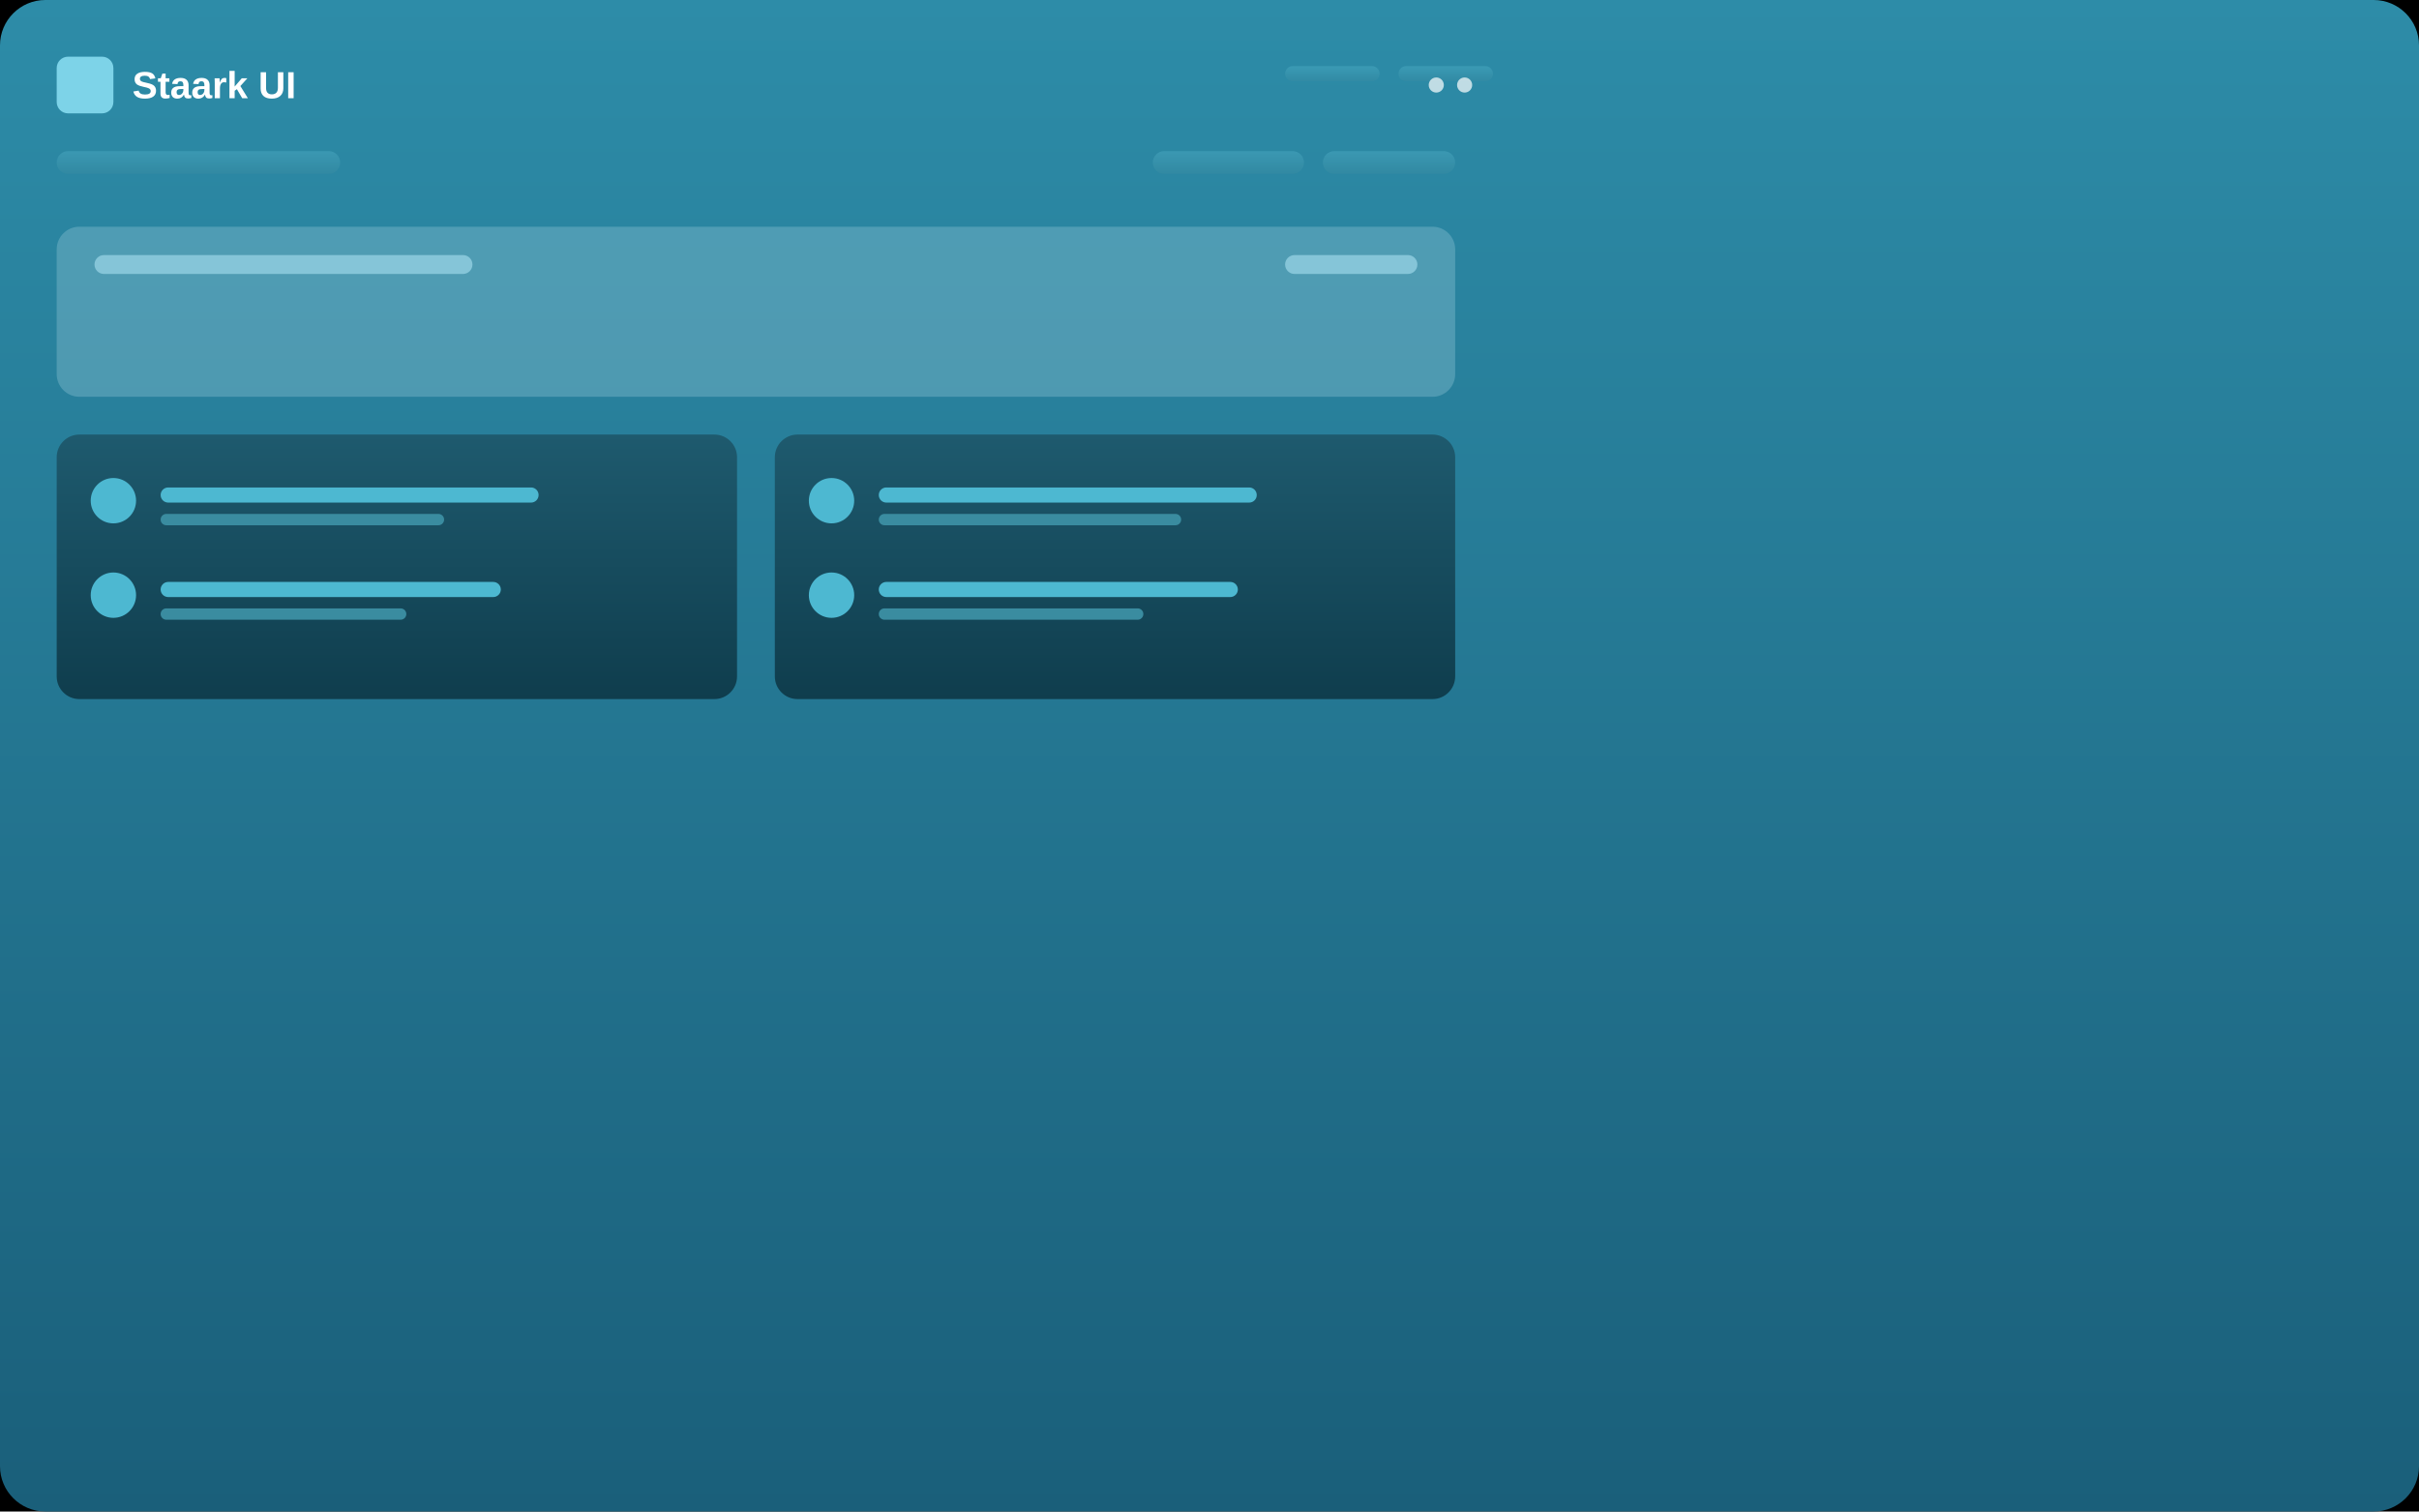
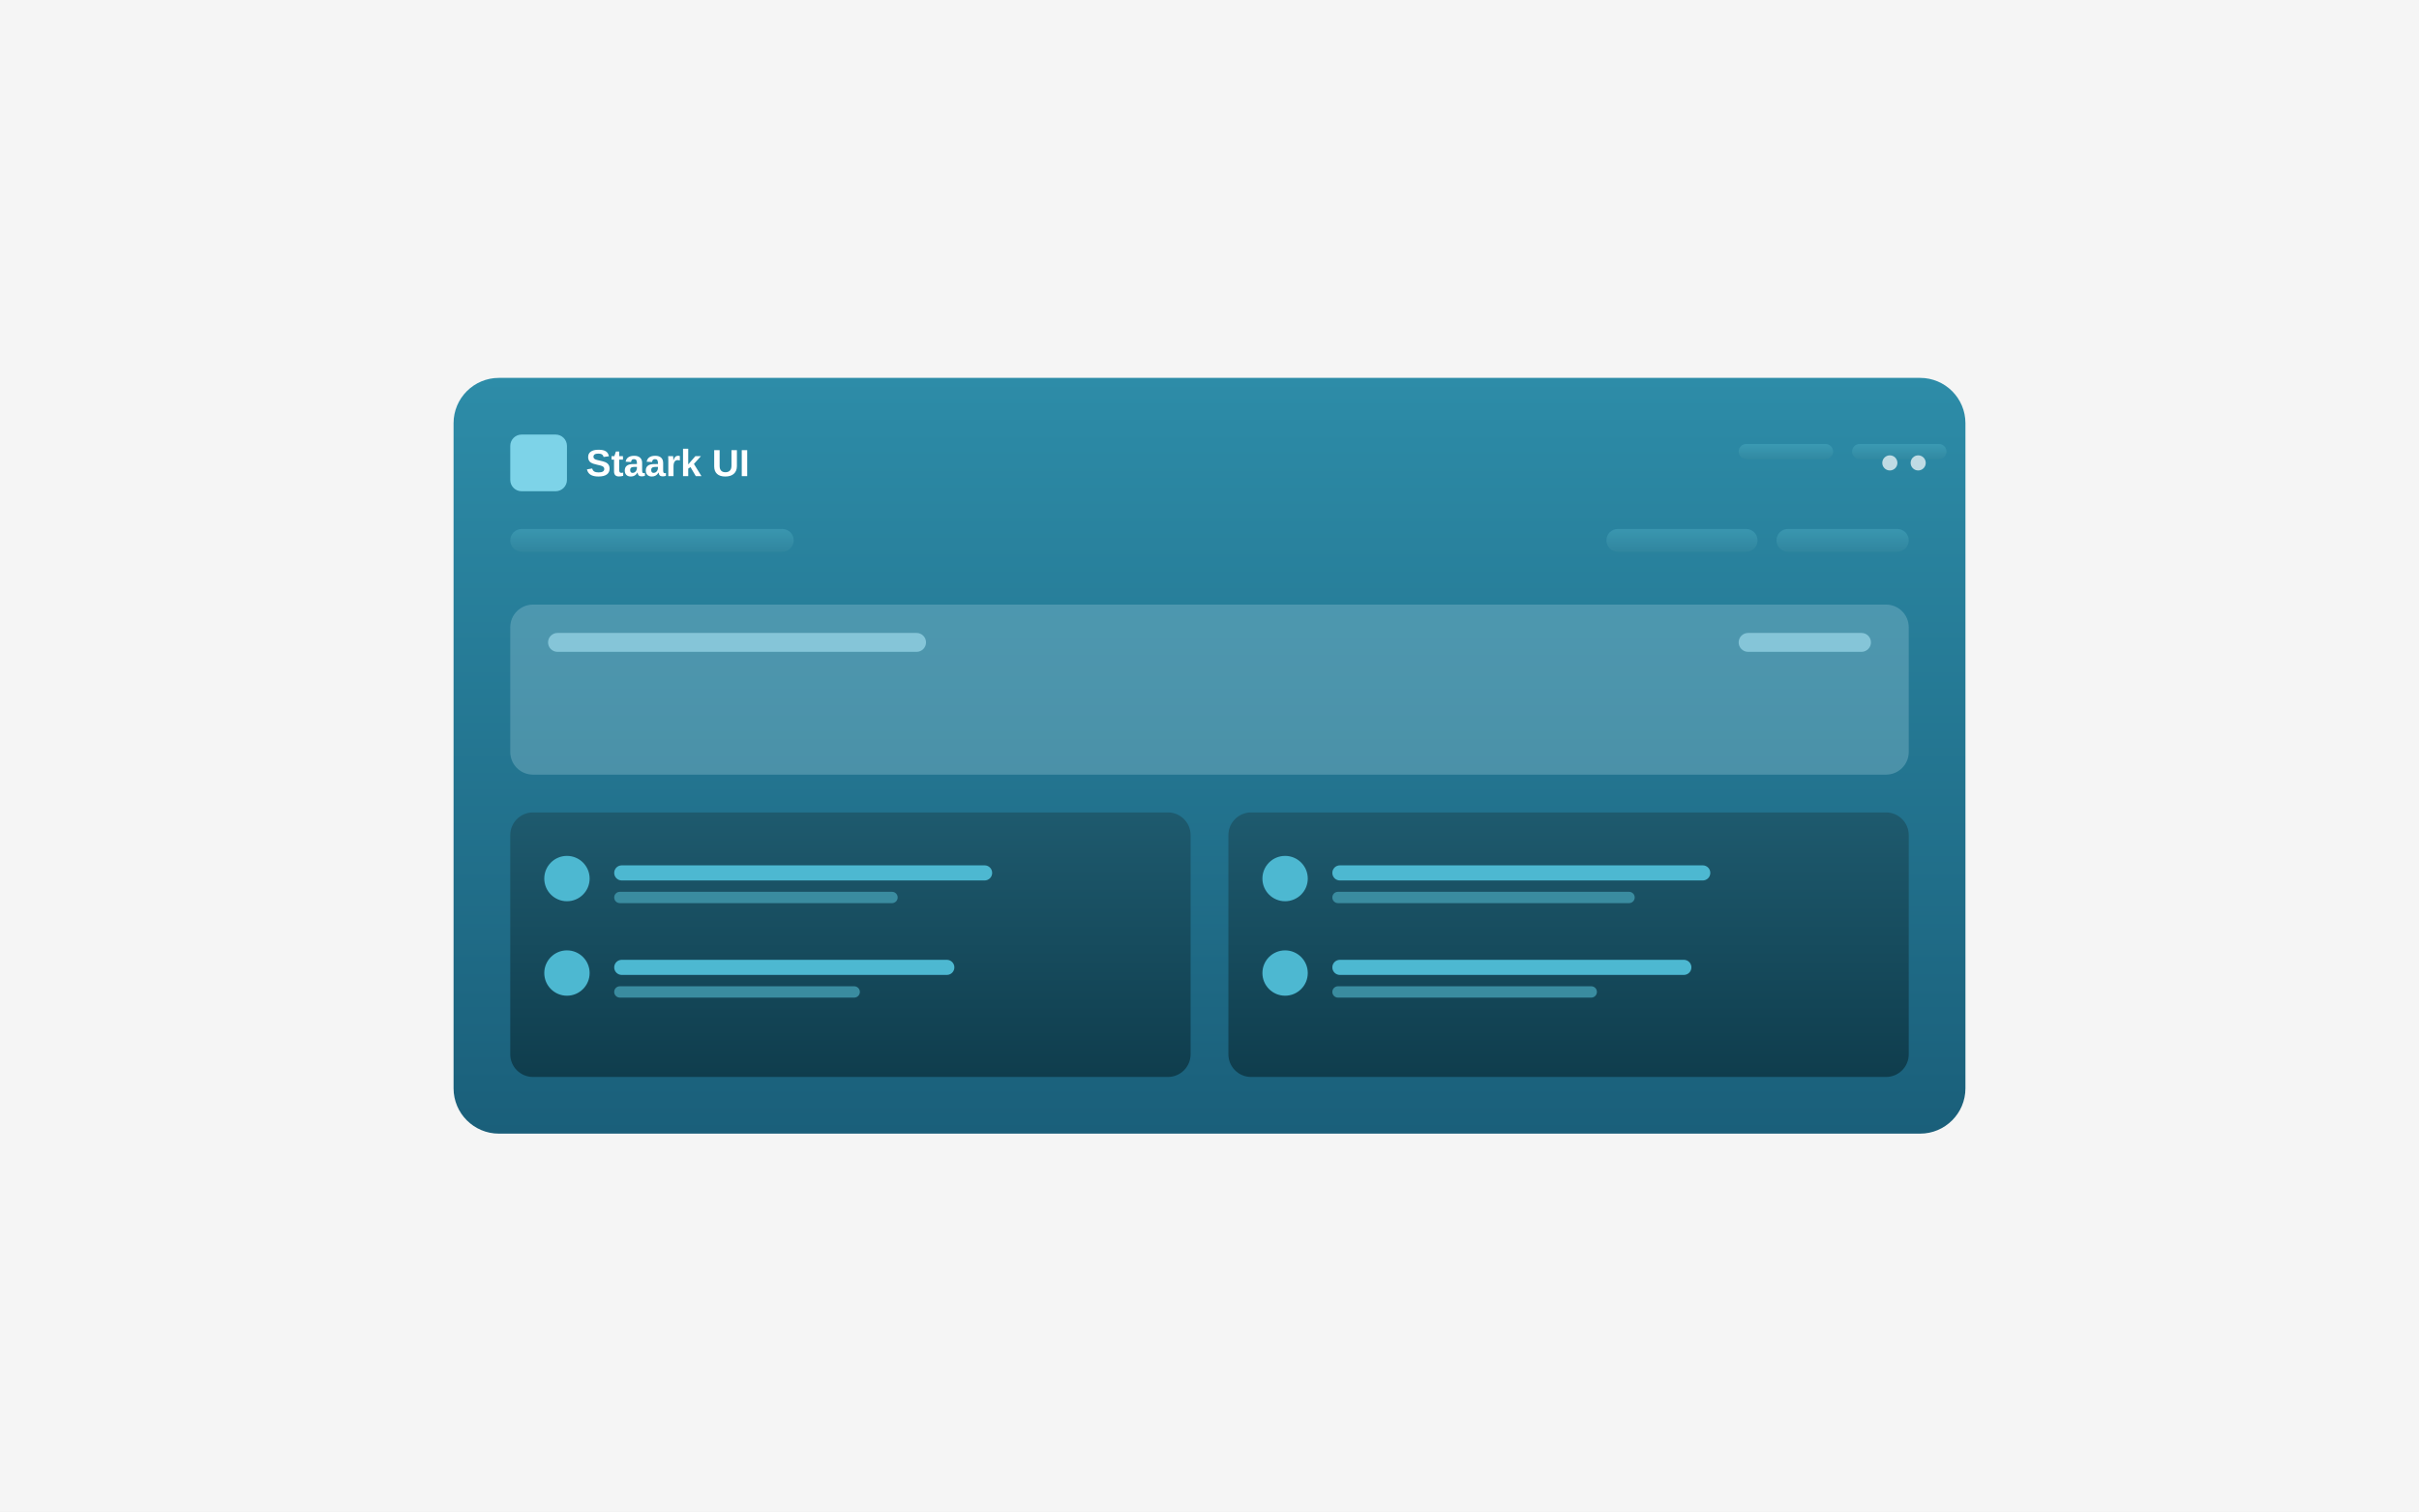
<svg xmlns="http://www.w3.org/2000/svg" viewBox="0 0 1280 800">
-   <rect width="1280" height="800" fill="" />
-   <g transform="">
-     <rect width="1280" height="800" rx="24" fill="url(#gradient1)" />
+   <rect width="1280" height="800" fill="#f5f5f5" />
+   <g transform="translate(240, 200)">
+     <rect width="800" height="400" rx="24" fill="url(#gradient1)" />
    <defs>
      <linearGradient id="gradient1" x1="0%" y1="0%" x2="0%" y2="100%">
        <stop offset="0%" style="stop-color:#2d8ca8;stop-opacity:1" />
        <stop offset="100%" style="stop-color:#1a5f7a;stop-opacity:1" />
      </linearGradient>
      <linearGradient id="gradient2" x1="0%" y1="0%" x2="0%" y2="100%">
        <stop offset="0%" style="stop-color:#52b2c9;stop-opacity:0.4" />
        <stop offset="100%" style="stop-color:#3a8ca0;stop-opacity:0.4" />
      </linearGradient>
      <linearGradient id="gradient3" x1="0%" y1="0%" x2="0%" y2="100%">
        <stop offset="0%" style="stop-color:#1e5a6e;stop-opacity:1" />
        <stop offset="100%" style="stop-color:#0f3d4d;stop-opacity:1" />
      </linearGradient>
    </defs>
    <g transform="translate(30, 30)">
      <rect width="30" height="30" rx="6" fill="#7dd3e8" />
      <text x="40" y="22" font-family="Arial, sans-serif" font-size="20" font-weight="bold" fill="white">Staark UI</text>
      <rect x="650" y="5" width="50" height="8" rx="4" fill="url(#gradient2)" />
      <rect x="710" y="5" width="50" height="8" rx="4" fill="url(#gradient2)" />
      <circle cx="730" cy="15" r="4" fill="white" opacity="0.7" />
      <circle cx="745" cy="15" r="4" fill="white" opacity="0.7" />
    </g>
    <g transform="translate(30, 80)">
      <rect width="150" height="12" rx="6" fill="url(#gradient2)" />
      <rect x="580" y="0" width="80" height="12" rx="6" fill="url(#gradient2)" />
      <rect x="670" y="0" width="70" height="12" rx="6" fill="url(#gradient2)" />
    </g>
    <g transform="translate(30, 120)">
      <rect width="740" height="90" rx="12" fill="#a8d5e2" opacity="0.3" />
      <rect x="20" y="15" width="200" height="10" rx="5" fill="#85c5d8" />
      <rect x="650" y="15" width="70" height="10" rx="5" fill="#85c5d8" />
    </g>
    <g transform="translate(30, 230)">
      <rect width="360" height="140" rx="12" fill="url(#gradient3)" />
      <circle cx="30" cy="35" r="12" fill="#4db8d1" />
      <rect x="55" y="28" width="200" height="8" rx="4" fill="#4db8d1" />
      <rect x="55" y="42" width="150" height="6" rx="3" fill="#3a8ca0" />
      <circle cx="30" cy="85" r="12" fill="#4db8d1" />
      <rect x="55" y="78" width="180" height="8" rx="4" fill="#4db8d1" />
      <rect x="55" y="92" width="130" height="6" rx="3" fill="#3a8ca0" />
      <rect x="380" width="360" height="140" rx="12" fill="url(#gradient3)" />
      <circle cx="410" cy="35" r="12" fill="#4db8d1" />
      <rect x="435" y="28" width="200" height="8" rx="4" fill="#4db8d1" />
      <rect x="435" y="42" width="160" height="6" rx="3" fill="#3a8ca0" />
      <circle cx="410" cy="85" r="12" fill="#4db8d1" />
      <rect x="435" y="78" width="190" height="8" rx="4" fill="#4db8d1" />
      <rect x="435" y="92" width="140" height="6" rx="3" fill="#3a8ca0" />
    </g>
  </g>
</svg>
